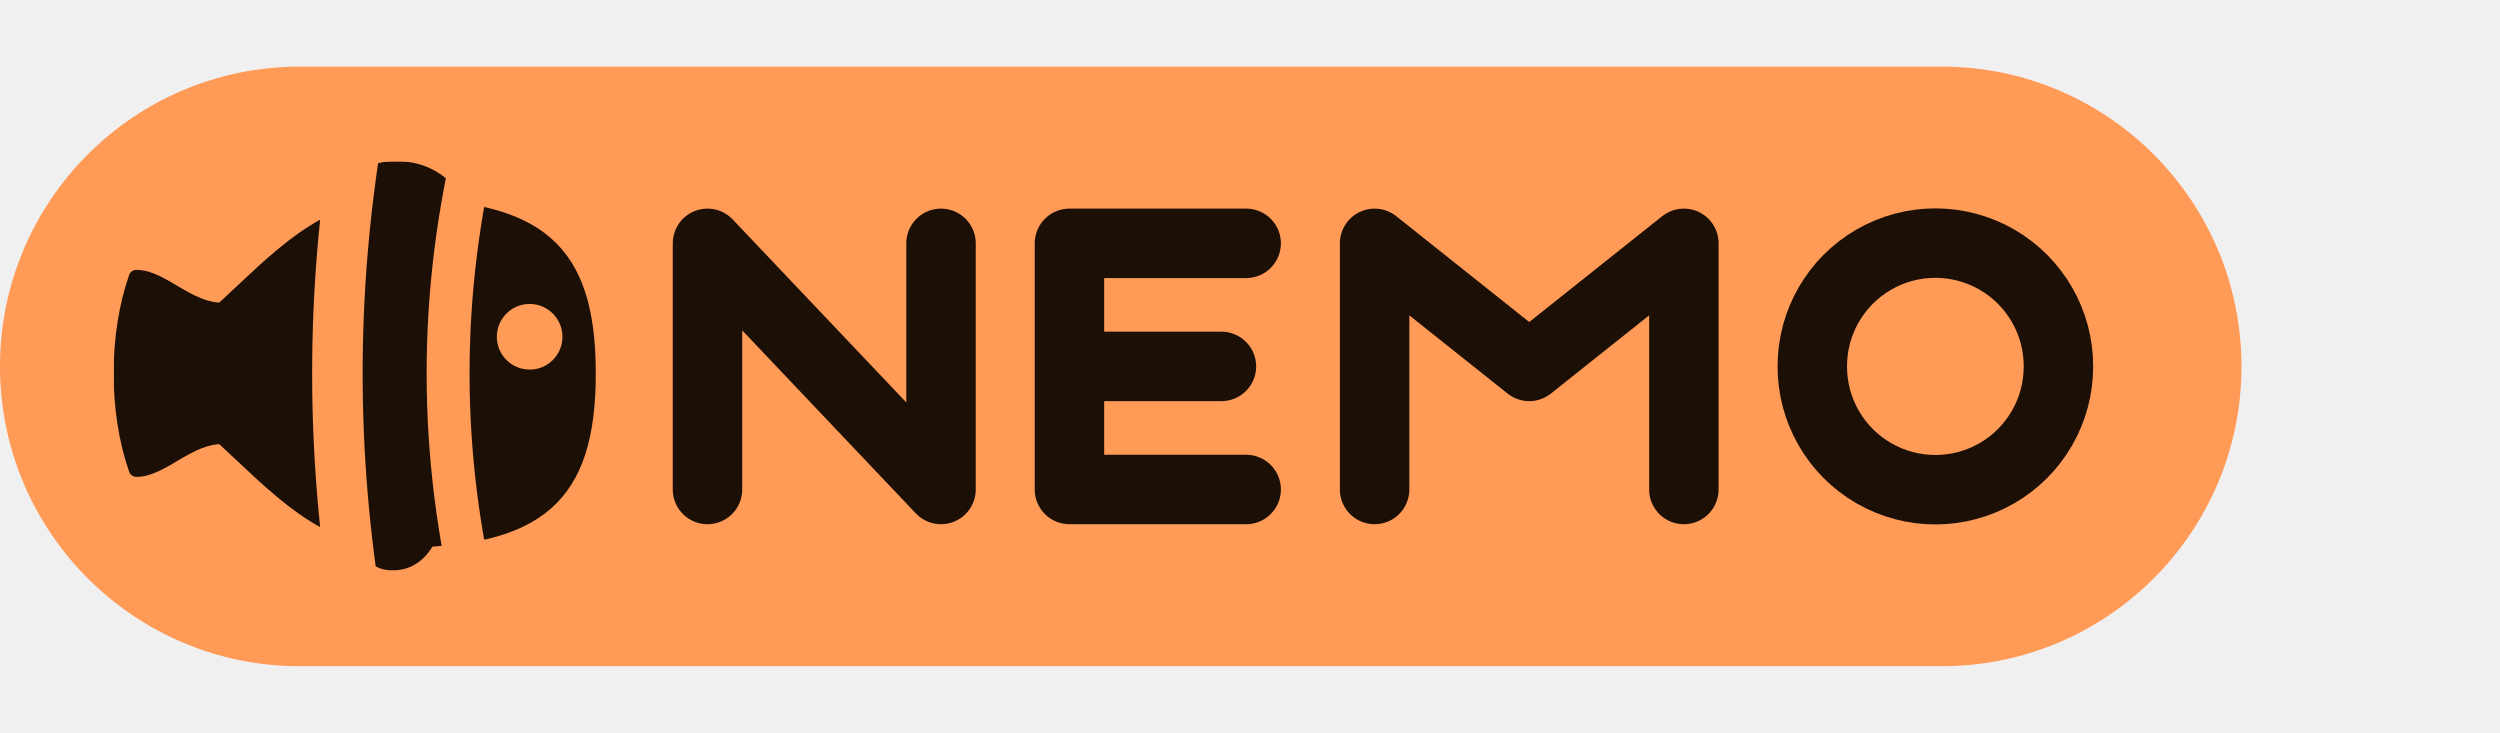
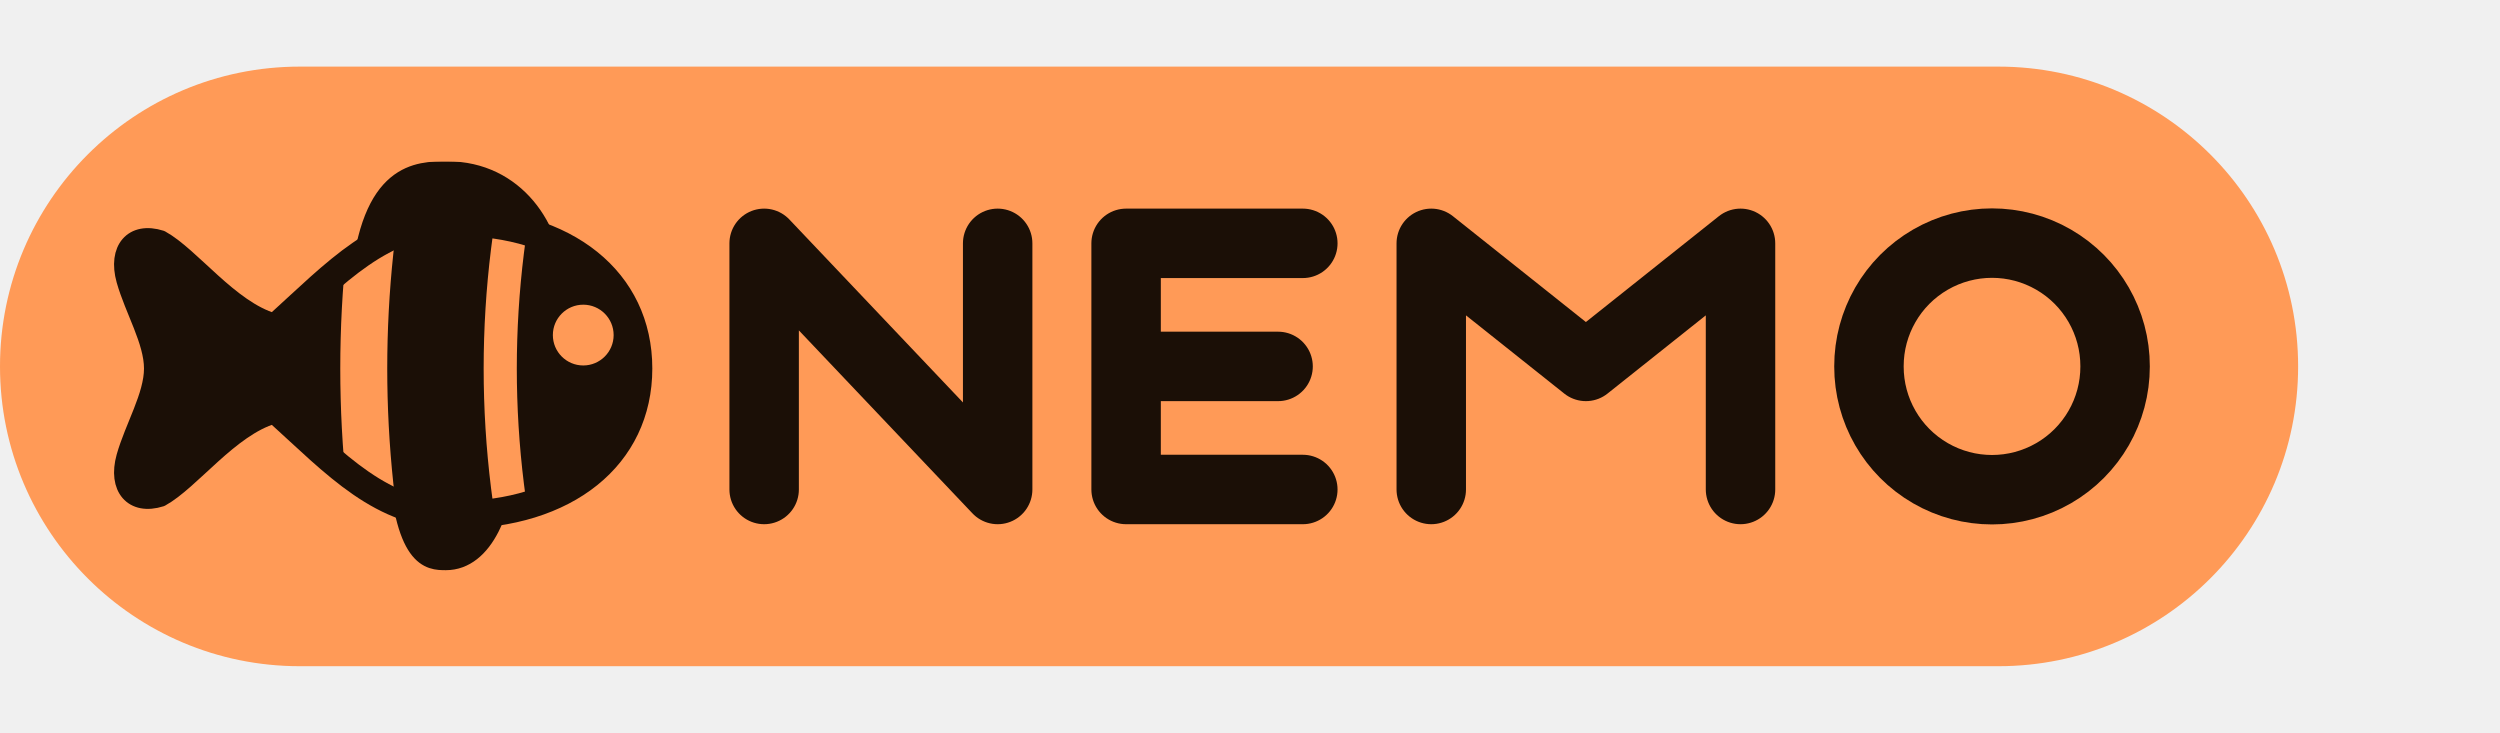
<svg xmlns="http://www.w3.org/2000/svg" viewBox="-261.9 -1208.458 5763.397 1689.417" role="img" aria-label="Nemo">
-   <rect x="-261.9" y="-1054.9" width="5167.4" height="1382.3" rx="691.1" fill="#ff9a57" />
-   <svg x="0" y="-836.6" width="1114.5" height="945.8" viewBox="90 88 383 325">
+   <rect x="-261.9" y="-1054.9" width="5298" height="1382.3" rx="691.1" fill="#ff9a57" />
+   <svg x="0" y="-836.6" width="1245.1" height="945.8" viewBox="68 106 391 297">
    <defs>
+       <clipPath id="nemo-wordmark-light-x-b">
+         <path d="M184 222C226 184 260.2 146 315.3 146C397.3 146 452 190 452 256C452 322 397.3 366 315.3 366C260.2 366 226 328 184 290Z" />
+       </clipPath>
      <mask id="nemo-wordmark-light-x" maskUnits="userSpaceOnUse" x="-512" y="-512" width="1536" height="1536">
        <rect x="-512" y="-512" width="1536" height="1536" fill="#fff" />
-         <g fill="none" stroke="#000">
-           <path d="M379 64Q331 256 379 448" stroke-width="34" />
-           <path d="M283.3 64Q251.3 256 283.3 448" stroke-width="40" />
-           <circle cx="419.6" cy="227" r="26" fill="#000" stroke="none" />
+         <g fill="none" stroke="#000" clip-path="url(#nemo-wordmark-light-x-b)">
+           <path d="M368.9 86Q326.9 256 368.9 426" stroke-width="24" />
+           <path d="M267.1 86Q231.1 256 267.1 426" stroke-width="34" />
        </g>
+         <path d="M184 222C226 184 260.2 146 315.3 146C397.3 146 452 190 452 256C452 322 397.3 366 315.3 366C260.2 366 226 328 184 290Z" fill="none" stroke="#fff" stroke-width="28" stroke-linejoin="round" />
+         <circle cx="408" cy="231.8" r="22" fill="#000" stroke="none" />
      </mask>
    </defs>
    <g transform="translate(0 0) scale(1)">
      <g fill="#1b0f06" stroke="#1b0f06" stroke-width="12" stroke-linejoin="round" mask="url(#nemo-wordmark-light-x)">
-         <path d="M176 206C220.5 165 256.7 124 315.2 124C426.8 124 466 158.3 466 256C466 353.7 426.8 388 315.2 388C256.7 388 220.5 347 176 306Z" />
-         <path d="M206 206L176 206C148.8 206 128.4 180 108 180C92 225.6 92 286.4 108 332C128.4 332 148.8 306 176 306L206 306Z" />
-         <path d="M263 183.4C268.8 94 297.8 94 315.2 94C355.8 94 379 134.6 379 183.4Z" />
-         <path d="M280.4 328.6C283.9 406 301.3 406 311.7 406C336.1 406 350 377.4 350 328.6Z" />
+         <path d="M184 222C226 184 260.2 146 315.3 146C397.3 146 452 190 452 256C452 322 397.3 366 315.3 366C260.2 366 226 328 184 290Z" />
+         <path d="M214 222L184 222C152.2 212.6 124.6 174.2 102.4 162C81.7 155.4 69.7 169.5 76 192.1C82.1 213.7 96 236.3 96 256C96 275.7 82.1 298.3 76 319.9C69.7 342.5 81.7 356.6 102.4 350C124.6 337.8 152.2 299.4 184 290L214 290Z" />
+         <path d="M245.6 195.5C252.7 112 288.3 112 309.6 112C359.3 112 387.7 154.8 387.7 195.5Z" />
+         <path d="M272.4 316.5C276.5 396 296.6 396 308.6 396C336.8 396 352.8 357.2 352.8 316.5Z" />
      </g>
    </g>
  </svg>
-   <g transform="translate(1289.1 0)">
+   <g transform="translate(1419.7 0)">
    <g fill="none" stroke="#1b0f06" stroke-width="160.1" stroke-linecap="round" stroke-linejoin="round">
      <path d="M80.025 -80.025L80.025 -647.475L618.375 -80.025L618.375 -647.475" />
      <path d="M1321.868 -647.475L914.468 -647.475L914.468 -80.025L1321.868 -80.025M914.468 -363.75L1264.832 -363.75" />
      <path d="M1617.96 -80.025L1617.96 -647.475L1974.435 -363.75L2330.91 -647.475L2330.91 -80.025" />
      <path d="M3194.452 -363.75A283.725 283.725 0 1 0 2627.003 -363.75A283.725 283.725 0 1 0 3194.452 -363.75" />
    </g>
  </g>
</svg>
